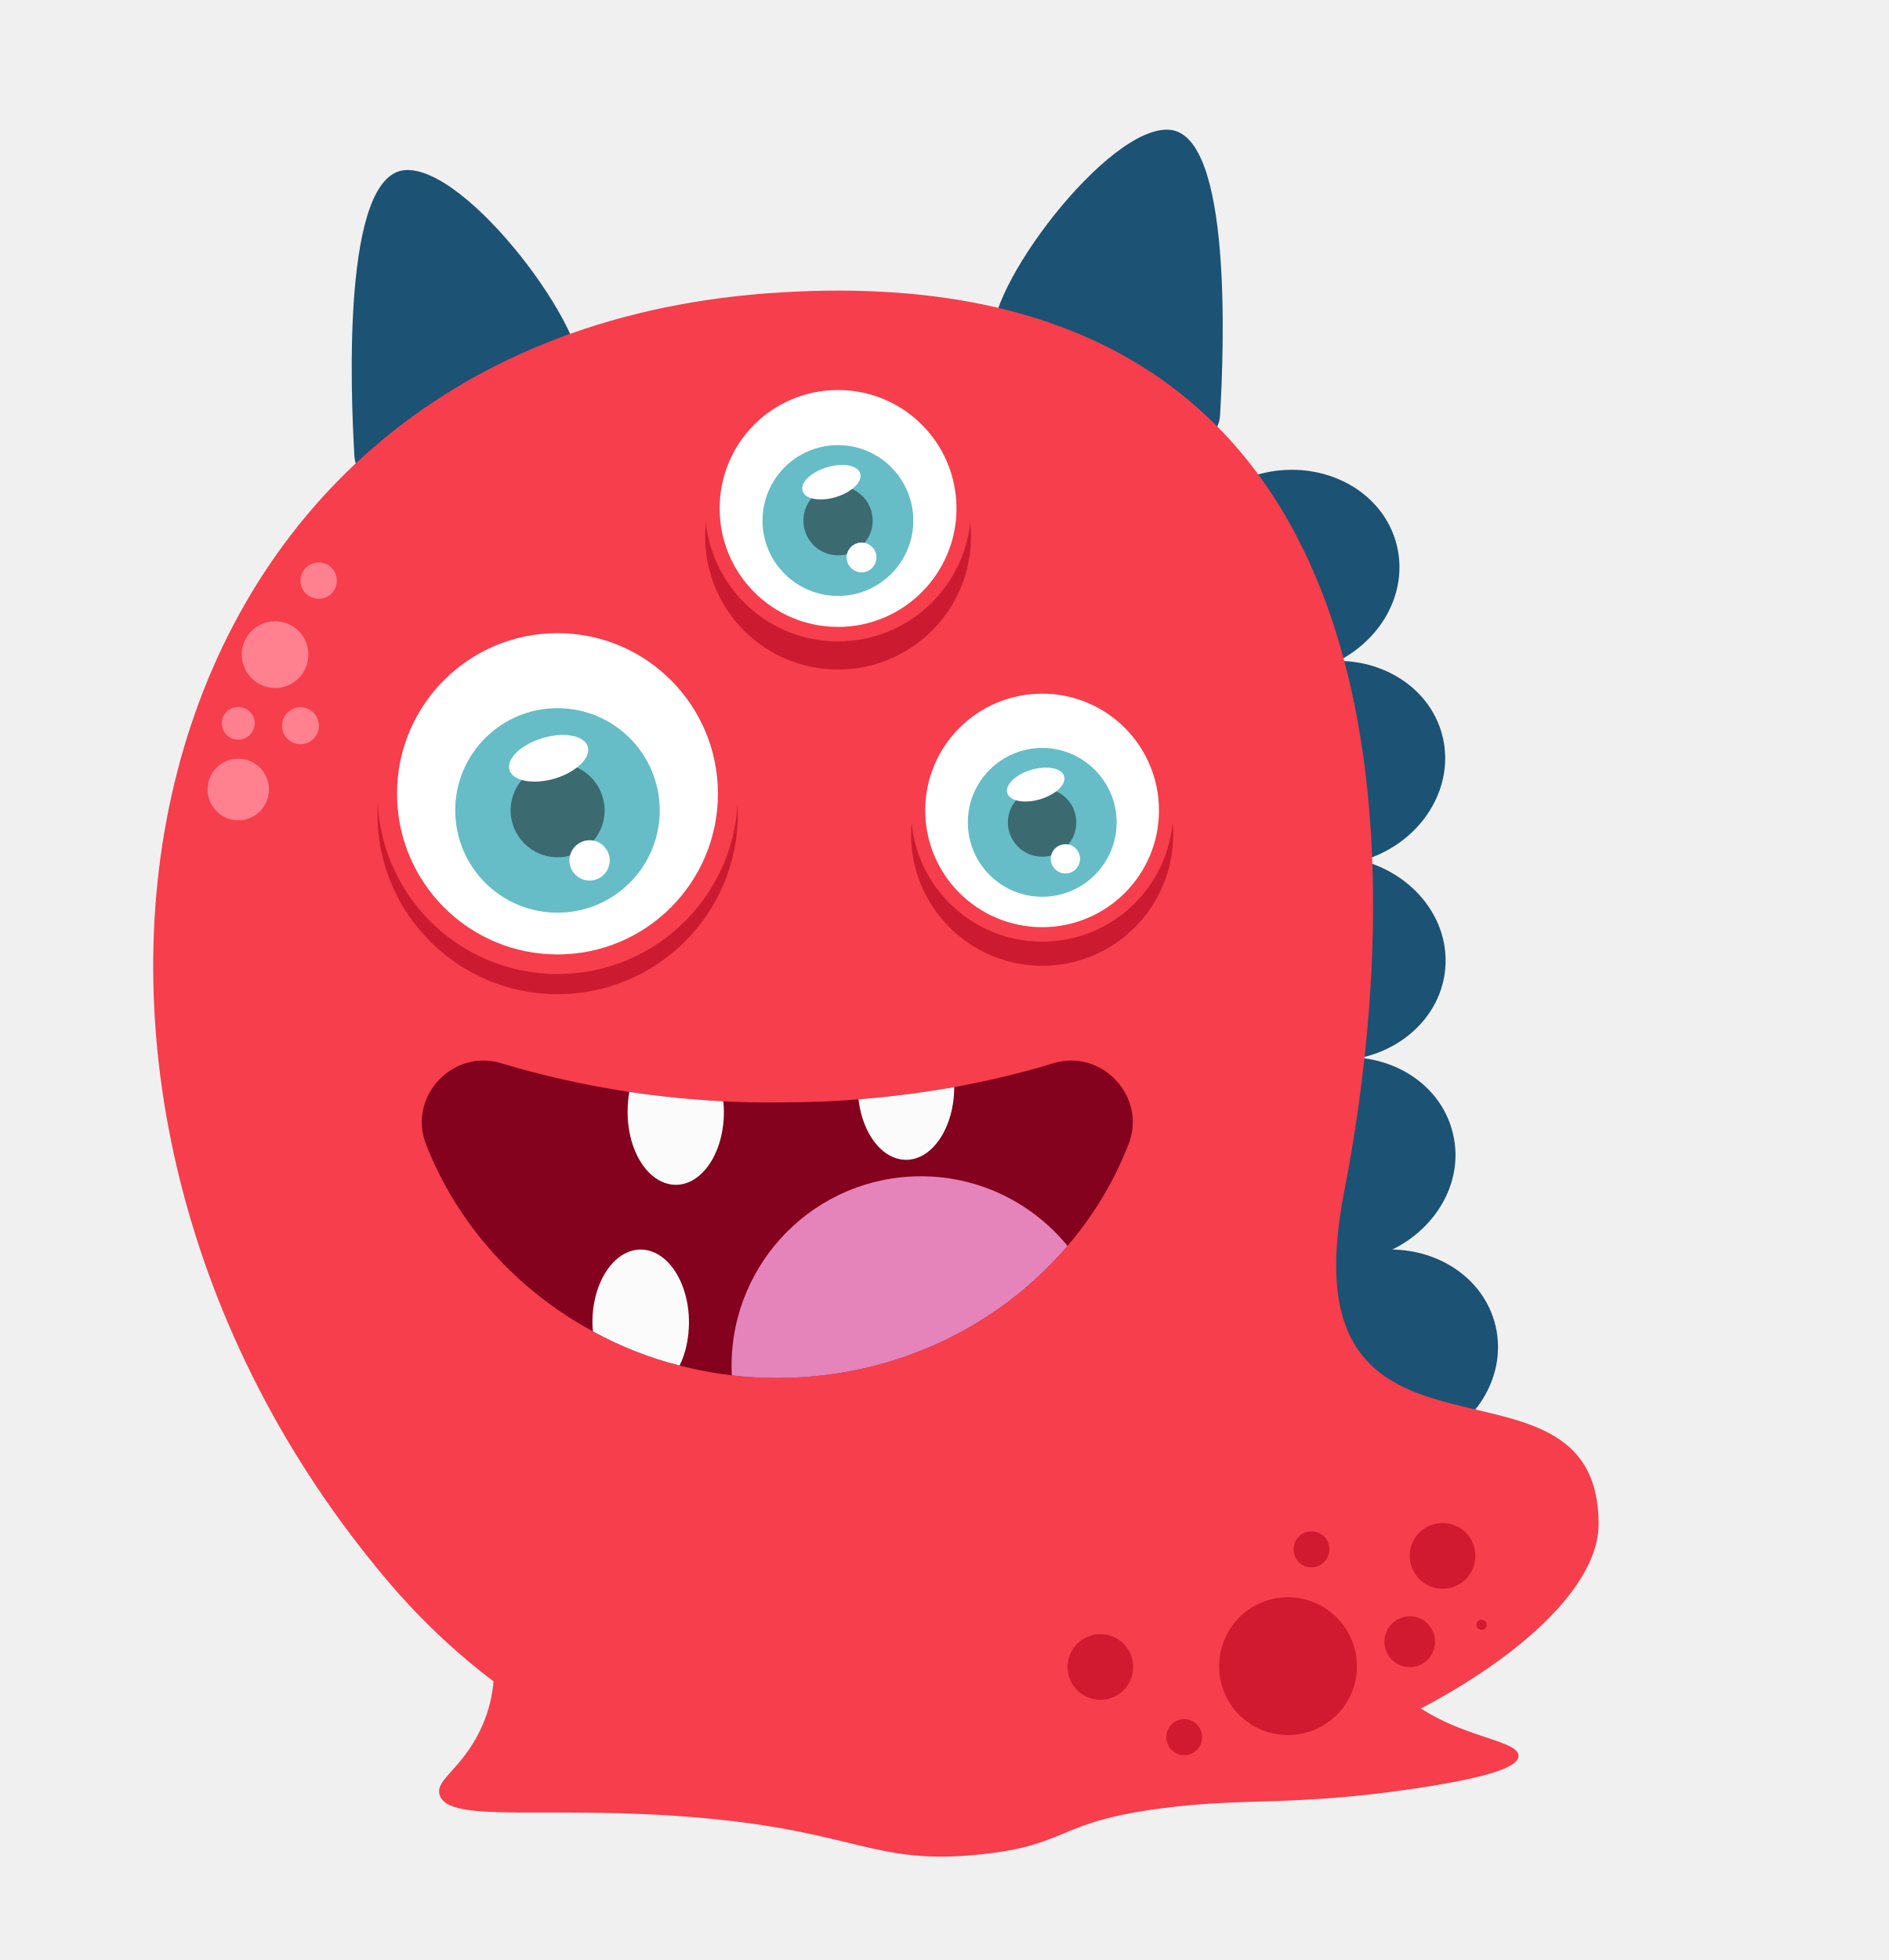
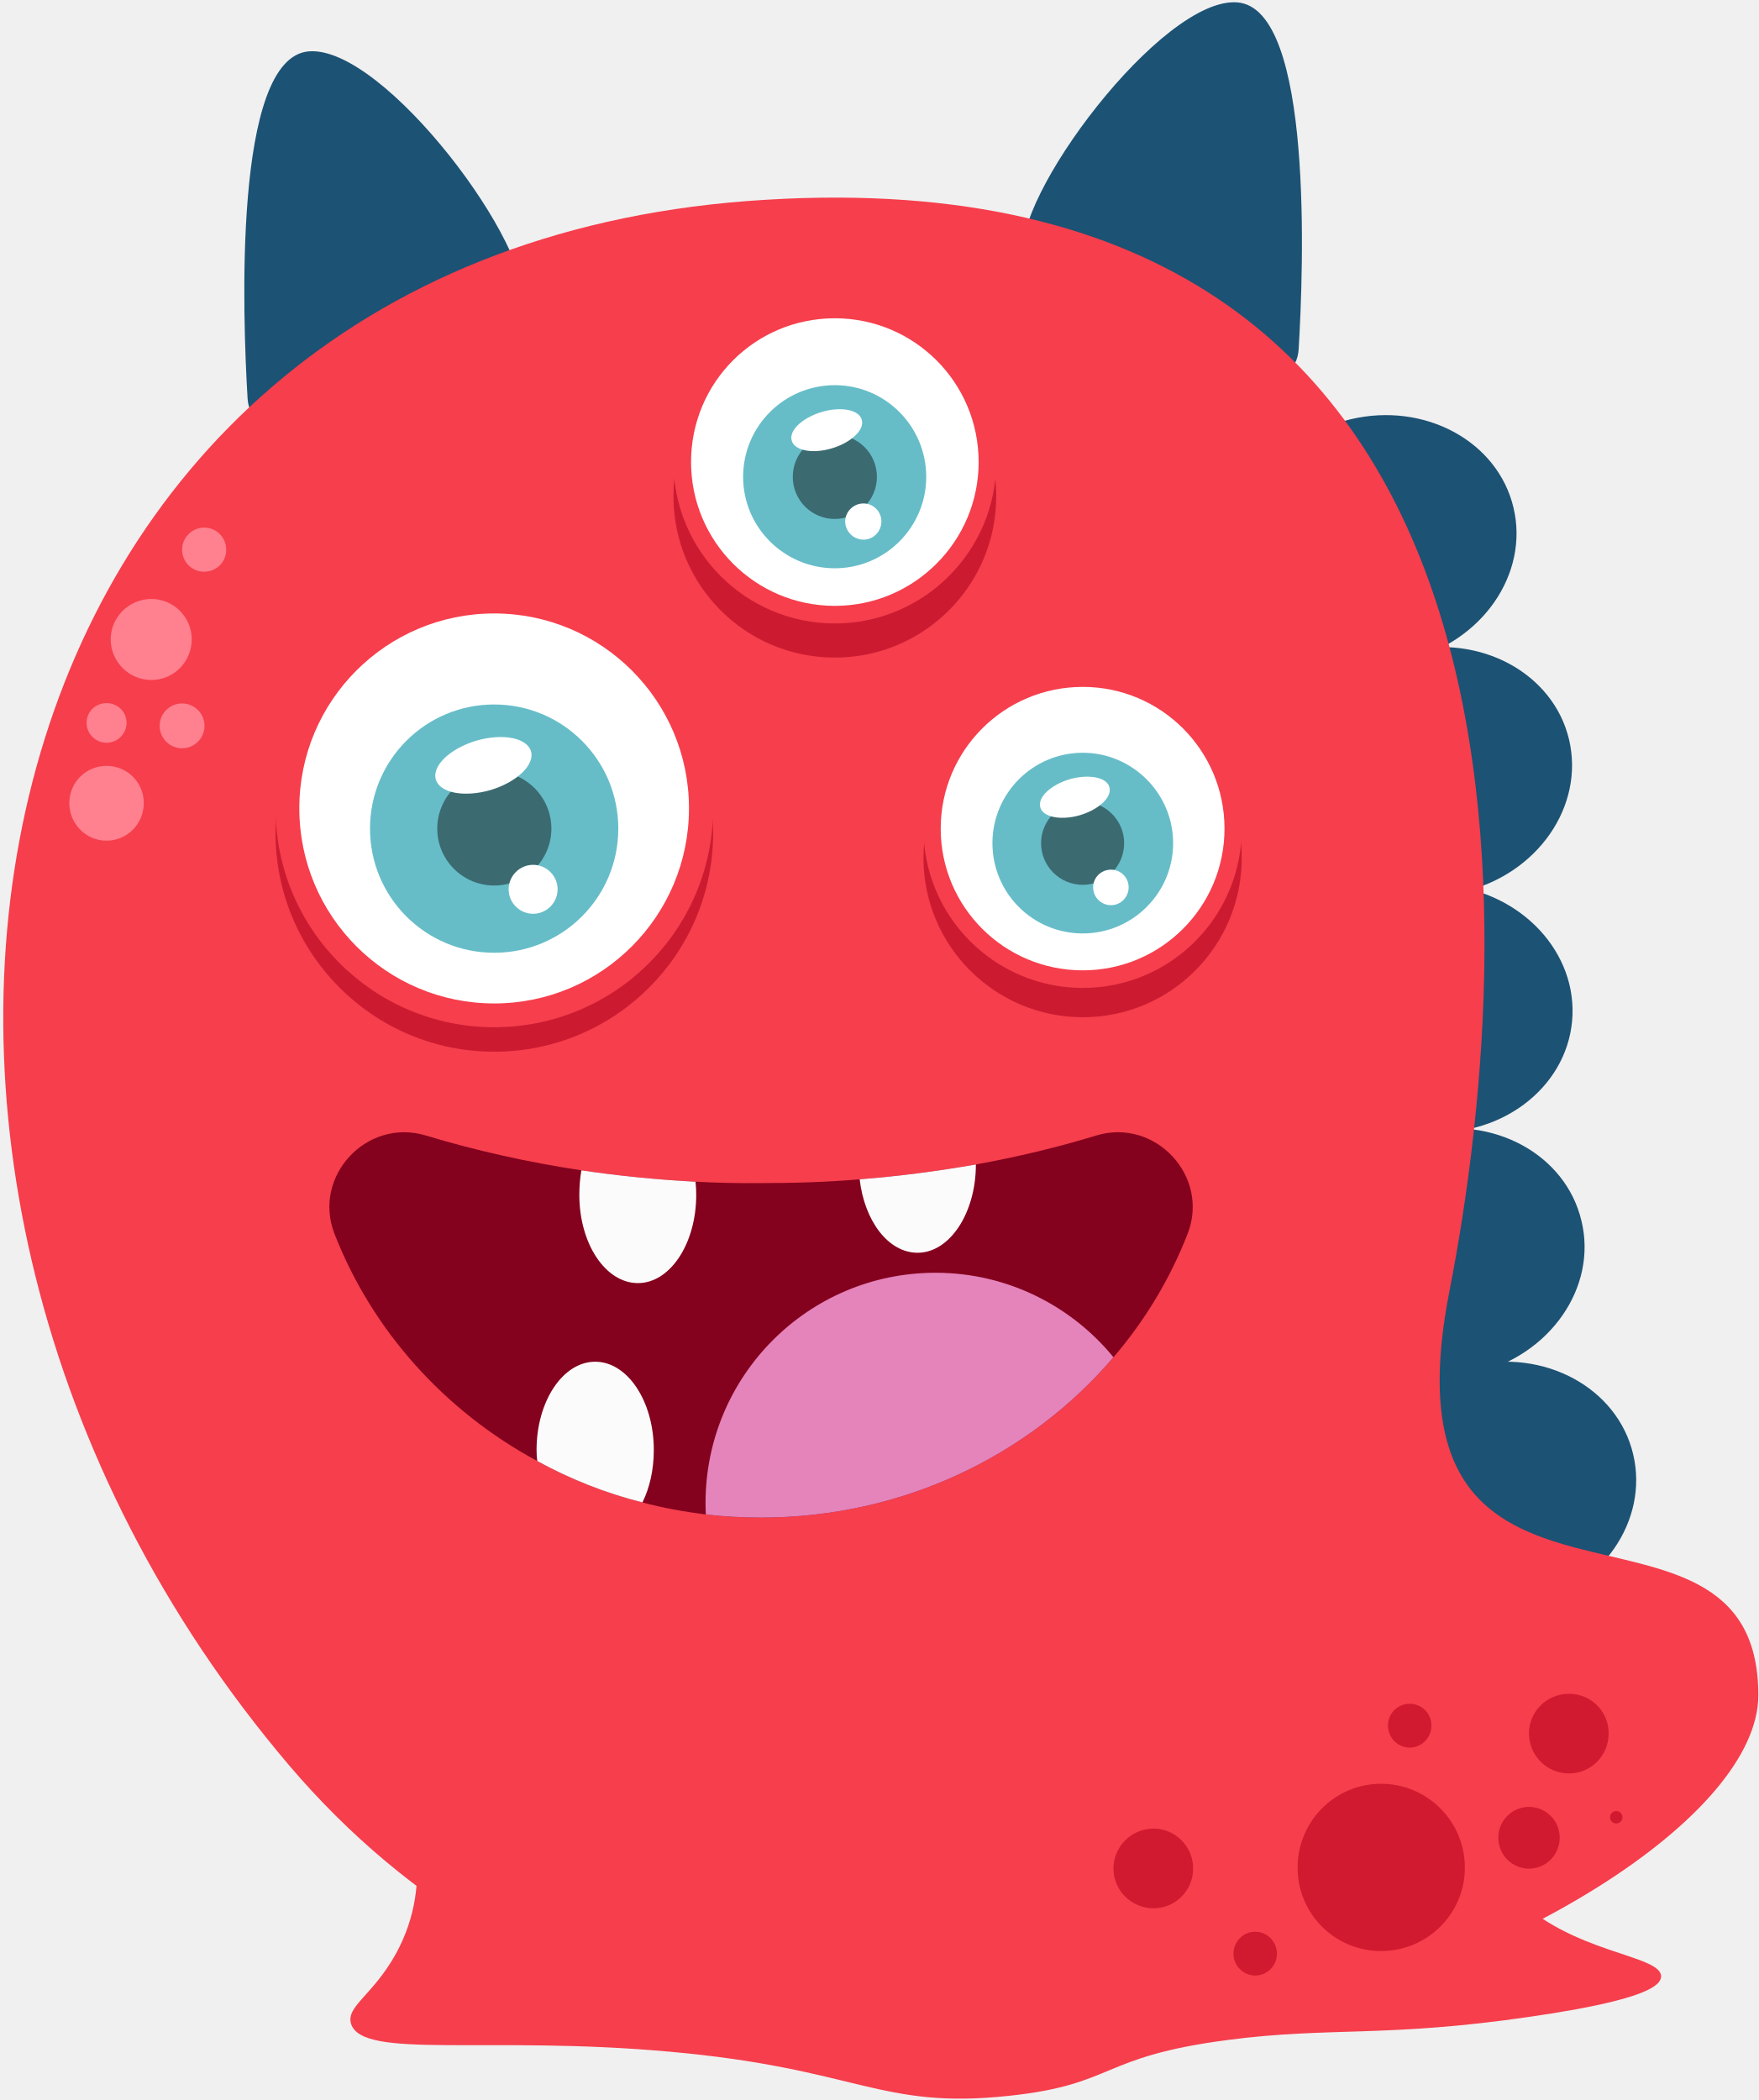
- <svg xmlns="http://www.w3.org/2000/svg" version="1.2" viewBox="0 0 665 690" width="665" height="690">
+ <svg xmlns="http://www.w3.org/2000/svg" version="1.2" viewBox="0 0 510 609" width="510" height="609">
  <style>
		.s0 { fill: #1c5274 } 
		.s1 { fill: #f63e4c } 
		.s2 { fill: #cc1b31 } 
		.s3 { fill: #ffffff } 
		.s4 { fill: #66bdc8 } 
		.s5 { fill: #3c6a71 } 
		.s6 { fill: #84021e } 
		.s7 { fill: #e583bb } 
		.s8 { fill: #fcfbfc } 
		.s9 { fill: #d11930 } 
		.s10 { fill: #ff808f } 
	</style>
  <g id="Object">
    <g id="&lt;Group&gt;">
      <g id="&lt;Group&gt;">
        <g id="&lt;Group&gt;">
-           <path id="&lt;Path&gt;" class="s0" d="m349.9 119.6c-4-16.5 40.1-75.8 62-73.9c22 1.9 19.1 77.2 17.7 100.6c-1.4 23.4-70.6 10.5-79.7-26.7z" />
-           <path id="&lt;Path&gt;" class="s0" d="m124.8 160.6c-1.4-23.4-4.3-98.8 17.7-100.7c21.9-1.9 66 57.5 62 73.9c-9.1 37.3-78.2 50.1-79.7 26.8z" />
+           <path id="&lt;Path&gt;" class="s0" d="m296.9 74.6c-4-16.5 40.1-75.8 62-73.9c22 1.9 19.1 77.2 17.7 100.6c-1.4 23.4-70.6 10.5-79.7-26.7z" />
+           <path id="&lt;Path&gt;" class="s0" d="m71.8 115.6c-1.4-23.4-4.3-98.8 17.7-100.7c21.9-1.9 66 57.5 62 73.9c-9.1 37.3-78.2 50.1-79.7 26.8z" />
        </g>
        <g id="&lt;Group&gt;">
-           <path id="&lt;Path&gt;" class="s0" d="m461.3 236.4c-21.5 5.1-42.7-6.3-47.3-25.6c-4.6-19.3 9.1-39 30.6-44.2c21.5-5.1 42.7 6.3 47.3 25.6c4.6 19.2-9.1 39-30.6 44.2z" />
-           <path id="&lt;Path&gt;" class="s0" d="m477.4 303.6c-21.5 5.2-42.7-6.3-47.3-25.5c-4.6-19.3 9.1-39.1 30.6-44.2c21.5-5.2 42.7 6.3 47.3 25.5c4.6 19.3-9.1 39.1-30.6 44.2z" />
-           <path id="&lt;Path&gt;" class="s0" d="m465.8 373.2c-22-2-38.4-19.6-36.6-39.4c1.8-19.7 21.1-34.1 43.1-32.1c22 2 38.4 19.7 36.6 39.4c-1.8 19.7-21.1 34.1-43.1 32.1z" />
-           <path id="&lt;Path&gt;" class="s0" d="m481.1 443.2c-21.5 5.1-42.7-6.3-47.3-25.6c-4.6-19.2 9.1-39 30.6-44.2c21.5-5.1 42.6 6.3 47.2 25.6c4.7 19.2-9 39-30.5 44.2z" />
-           <path id="&lt;Path&gt;" class="s0" d="m496 510.9c-21.5 5.1-42.7-6.3-47.3-25.6c-4.6-19.2 9.1-39 30.6-44.2c21.5-5.1 42.7 6.3 47.3 25.6c4.6 19.3-9.1 39-30.6 44.2z" />
+           <path id="&lt;Path&gt;" class="s0" d="m408.3 191.4c-21.5 5.1-42.7-6.3-47.3-25.6c-4.6-19.3 9.1-39 30.6-44.2c21.5-5.1 42.7 6.3 47.3 25.6c4.6 19.2-9.1 39-30.6 44.2z" />
+           <path id="&lt;Path&gt;" class="s0" d="m424.4 258.6c-21.5 5.2-42.7-6.3-47.3-25.5c-4.6-19.3 9.1-39.1 30.6-44.2c21.5-5.2 42.7 6.3 47.3 25.5c4.6 19.3-9.1 39.1-30.6 44.2z" />
+           <path id="&lt;Path&gt;" class="s0" d="m412.8 328.2c-22-2-38.4-19.6-36.6-39.4c1.8-19.7 21.1-34.1 43.1-32.1c22 2 38.4 19.7 36.6 39.4c-1.8 19.7-21.1 34.1-43.1 32.1z" />
+           <path id="&lt;Path&gt;" class="s0" d="m428.1 398.2c-21.5 5.1-42.7-6.3-47.3-25.6c-4.6-19.2 9.1-39 30.6-44.2c21.5-5.1 42.6 6.3 47.2 25.6c4.7 19.2-9 39-30.5 44.2z" />
+           <path id="&lt;Path&gt;" class="s0" d="m443 465.9c-21.5 5.1-42.7-6.3-47.3-25.6c-4.6-19.2 9.1-39 30.6-44.2c21.5-5.1 42.7 6.3 47.3 25.6c4.6 19.3-9.1 39-30.6 44.2z" />
        </g>
-         <path id="&lt;Path&gt;" class="s1" d="m269.7 103.3c233.6-17.7 225.3 205.1 203.6 316.3c-21.7 111.3 89.6 47.7 89.6 117c0 69.4-285.1 186.2-426.1 20.3c-147.3-173.4-95.3-436.2 132.9-453.6z" />
+         <path id="&lt;Path&gt;" class="s1" d="m216.7 58.3c233.6-17.7 225.3 205.1 203.6 316.3c-21.7 111.3 89.6 47.7 89.6 117c0 69.4-285.1 186.2-426.1 20.3c-147.3-173.4-95.3-436.2 132.9-453.6z" />
        <g id="&lt;Group&gt;">
-           <path id="&lt;Path&gt;" class="s2" d="m259.8 286.6c0 35-28.4 63.4-63.5 63.4c-35 0-63.4-28.4-63.4-63.4c0-35.1 28.4-63.5 63.4-63.5c35.1 0 63.5 36 63.5 63.5z" />
-           <path id="&lt;Path&gt;" class="s1" d="m259.8 279.4c0 35.1-28.4 63.5-63.5 63.5c-35 0-63.4-28.4-63.4-63.5c0-35 28.4-63.4 63.4-63.4c35.1 0 63.5 28.4 63.5 63.4z" />
-           <path id="&lt;Path&gt;" class="s3" d="m252.8 279.4c0 31.3-25.3 56.6-56.5 56.6c-31.2 0-56.5-25.3-56.5-56.6c0-31.2 25.3-56.5 56.5-56.5c31.2 0 56.5 25.3 56.5 56.5z" />
-           <path id="&lt;Path&gt;" class="s4" d="m232.3 285.3c0 19.9-16.1 36-36 36c-19.9 0-36-16.1-36-36c0-19.9 16.1-36 36-36c19.9 0 36 16.1 36 36z" />
-           <path id="&lt;Path&gt;" class="s5" d="m212.9 285.3c0 9.1-7.4 16.5-16.6 16.5c-9.1 0-16.5-7.4-16.5-16.5c0-9.1 7.4-16.6 16.5-16.6c9.2 0 16.6 7.5 16.6 16.6z" />
-           <path id="&lt;Path&gt;" class="s3" d="m207 262.9c1.1 3.9-4.1 8.9-11.7 11.2c-7.6 2.2-14.7 0.9-15.9-3c-1.2-4 4.1-9 11.7-11.3c7.6-2.2 14.7-0.9 15.9 3.1z" />
-           <path id="&lt;Path&gt;" class="s3" d="m214.7 302.9c0 3.9-3.2 7.1-7.1 7.1c-3.9 0-7.1-3.2-7.1-7.1c0-3.9 3.2-7.1 7.1-7.1c3.9 0 7.1 3.2 7.1 7.1z" />
+           <path id="&lt;Path&gt;" class="s2" d="m206.8 241.6c0 35-28.4 63.4-63.5 63.4c-35 0-63.4-28.4-63.4-63.4c0-35.1 28.4-63.5 63.4-63.5c35.1 0 63.5 36 63.5 63.5z" />
+           <path id="&lt;Path&gt;" class="s1" d="m206.8 234.4c0 35.1-28.4 63.5-63.5 63.5c-35 0-63.4-28.4-63.4-63.5c0-35 28.4-63.4 63.4-63.4c35.1 0 63.5 28.4 63.5 63.4z" />
+           <path id="&lt;Path&gt;" class="s3" d="m199.8 234.4c0 31.3-25.3 56.6-56.5 56.6c-31.2 0-56.5-25.3-56.5-56.6c0-31.2 25.3-56.5 56.5-56.5c31.2 0 56.5 25.3 56.5 56.5z" />
+           <path id="&lt;Path&gt;" class="s4" d="m179.3 240.3c0 19.9-16.1 36-36 36c-19.9 0-36-16.1-36-36c0-19.9 16.1-36 36-36c19.9 0 36 16.1 36 36z" />
+           <path id="&lt;Path&gt;" class="s5" d="m159.9 240.3c0 9.1-7.4 16.5-16.6 16.5c-9.1 0-16.5-7.4-16.5-16.5c0-9.1 7.4-16.6 16.5-16.6c9.2 0 16.6 7.5 16.6 16.6z" />
+           <path id="&lt;Path&gt;" class="s3" d="m154 217.9c1.1 3.9-4.1 8.9-11.7 11.2c-7.6 2.2-14.7 0.9-15.9-3c-1.2-4 4.1-9 11.7-11.3c7.6-2.2 14.7-0.9 15.9 3.1z" />
+           <path id="&lt;Path&gt;" class="s3" d="m161.7 257.9c0 3.9-3.2 7.1-7.1 7.1c-3.9 0-7.1-3.2-7.1-7.1c0-3.9 3.2-7.1 7.1-7.1c3.9 0 7.1 3.2 7.1 7.1z" />
        </g>
        <g id="&lt;Group&gt;">
-           <path id="&lt;Path&gt;" class="s2" d="m413.1 293.8c0 25.5-20.6 46.2-46.1 46.2c-25.5 0-46.2-20.7-46.2-46.2c0-25.5 20.7-46.1 46.2-46.1c25.5 0 46.1 20.6 46.1 46.1z" />
-           <path id="&lt;Path&gt;" class="s1" d="m413.1 285.3c0 25.5-20.6 46.2-46.1 46.2c-25.5 0-46.2-20.7-46.2-46.2c0-25.5 20.7-46.2 46.2-46.2c25.5 0 46.1 20.7 46.1 46.2z" />
-           <path id="&lt;Path&gt;" class="s3" d="m408.1 285.3c0 22.7-18.4 41.1-41.1 41.1c-22.8 0-41.2-18.4-41.2-41.1c0-22.7 18.4-41.1 41.2-41.1c22.7 0 41.1 18.4 41.1 41.1z" />
-           <path id="&lt;Path&gt;" class="s4" d="m393.2 289.5c0 14.5-11.8 26.2-26.2 26.2c-14.5 0-26.2-11.7-26.2-26.2c0-14.4 11.7-26.2 26.2-26.2c14.4 0 26.2 11.8 26.2 26.2z" />
-           <path id="&lt;Path&gt;" class="s5" d="m379 289.5c0 6.7-5.4 12.1-12 12.1c-6.7 0-12.1-5.4-12.1-12.1c0-6.6 5.4-12 12.1-12c6.6 0 12 5.4 12 12z" />
-           <path id="&lt;Path&gt;" class="s3" d="m374.7 273.2c0.9 2.9-2.9 6.5-8.5 8.2c-5.5 1.6-10.7 0.6-11.5-2.2c-0.9-2.9 2.9-6.5 8.4-8.2c5.6-1.6 10.8-0.6 11.6 2.2z" />
-           <path id="&lt;Path&gt;" class="s3" d="m380.3 302.3c0 2.9-2.3 5.2-5.1 5.2c-2.9 0-5.2-2.3-5.2-5.2c0-2.8 2.3-5.1 5.2-5.1c2.8 0 5.1 2.3 5.1 5.1z" />
+           <path id="&lt;Path&gt;" class="s2" d="m360.1 248.8c0 25.5-20.6 46.2-46.1 46.2c-25.5 0-46.2-20.7-46.2-46.2c0-25.5 20.7-46.1 46.2-46.1c25.5 0 46.1 20.6 46.1 46.1z" />
+           <path id="&lt;Path&gt;" class="s1" d="m360.1 240.3c0 25.5-20.6 46.2-46.1 46.2c-25.5 0-46.2-20.7-46.2-46.2c0-25.5 20.7-46.2 46.2-46.2c25.5 0 46.1 20.7 46.1 46.2z" />
+           <path id="&lt;Path&gt;" class="s3" d="m355.1 240.3c0 22.7-18.4 41.1-41.1 41.1c-22.8 0-41.2-18.4-41.2-41.1c0-22.7 18.4-41.1 41.2-41.1c22.7 0 41.1 18.4 41.1 41.1z" />
+           <path id="&lt;Path&gt;" class="s4" d="m340.2 244.5c0 14.5-11.8 26.2-26.2 26.2c-14.5 0-26.2-11.7-26.2-26.2c0-14.4 11.7-26.2 26.2-26.2c14.4 0 26.2 11.8 26.2 26.2z" />
+           <path id="&lt;Path&gt;" class="s5" d="m326 244.5c0 6.7-5.4 12.1-12 12.1c-6.7 0-12.1-5.4-12.1-12.1c0-6.6 5.4-12 12.1-12c6.6 0 12 5.4 12 12z" />
+           <path id="&lt;Path&gt;" class="s3" d="m321.7 228.2c0.9 2.9-2.9 6.5-8.5 8.2c-5.5 1.6-10.7 0.6-11.5-2.2c-0.9-2.9 2.9-6.5 8.4-8.2c5.6-1.6 10.8-0.6 11.6 2.2z" />
+           <path id="&lt;Path&gt;" class="s3" d="m327.3 257.3c0 2.9-2.3 5.2-5.1 5.2c-2.9 0-5.2-2.3-5.2-5.2c0-2.8 2.3-5.1 5.2-5.1c2.8 0 5.1 2.3 5.1 5.1z" />
        </g>
        <g id="&lt;Group&gt;">
-           <path id="&lt;Path&gt;" class="s2" d="m341.9 188.9c0 25.9-21 46.8-46.8 46.8c-25.9 0-46.8-20.9-46.8-46.8c0-25.8 20.9-46.8 46.8-46.8c25.8 0 46.8 21 46.8 46.8z" />
-           <path id="&lt;Path&gt;" class="s1" d="m341.9 179c0 25.8-21 46.8-46.8 46.8c-25.9 0-46.8-21-46.8-46.8c0-25.9 20.9-46.8 46.8-46.8c25.8 0 46.8 20.9 46.8 46.8z" />
-           <path id="&lt;Path&gt;" class="s3" d="m336.8 179c0 23-18.7 41.7-41.7 41.7c-23.1 0-41.7-18.7-41.7-41.7c0-23.1 18.6-41.7 41.7-41.7c23 0 41.7 18.6 41.7 41.7z" />
-           <path id="&lt;Path&gt;" class="s4" d="m321.6 183.3c0 14.6-11.9 26.5-26.5 26.5c-14.7 0-26.6-11.9-26.6-26.5c0-14.7 11.9-26.6 26.6-26.6c14.6 0 26.5 11.9 26.5 26.6z" />
-           <path id="&lt;Path&gt;" class="s5" d="m307.3 183.3c0 6.7-5.5 12.2-12.2 12.2c-6.8 0-12.2-5.5-12.2-12.2c0-6.8 5.4-12.2 12.2-12.2c6.7 0 12.2 5.4 12.2 12.2z" />
-           <path id="&lt;Path&gt;" class="s3" d="m302.9 166.7c0.9 2.9-3 6.6-8.6 8.3c-5.6 1.7-10.9 0.7-11.7-2.2c-0.9-2.9 3-6.6 8.6-8.3c5.6-1.7 10.9-0.7 11.7 2.2z" />
-           <path id="&lt;Path&gt;" class="s3" d="m308.6 196.2c0 2.9-2.3 5.3-5.2 5.3c-2.9 0-5.3-2.4-5.3-5.3c0-2.8 2.4-5.2 5.3-5.2c2.9 0 5.2 2.4 5.2 5.2z" />
+           <path id="&lt;Path&gt;" class="s2" d="m288.9 143.9c0 25.9-21 46.8-46.8 46.8c-25.9 0-46.8-20.9-46.8-46.8c0-25.8 20.9-46.8 46.8-46.8c25.8 0 46.8 21 46.8 46.8z" />
+           <path id="&lt;Path&gt;" class="s1" d="m288.9 134c0 25.8-21 46.8-46.8 46.8c-25.9 0-46.8-21-46.8-46.8c0-25.9 20.9-46.8 46.8-46.8c25.8 0 46.8 20.9 46.8 46.8z" />
+           <path id="&lt;Path&gt;" class="s3" d="m283.8 134c0 23-18.7 41.7-41.7 41.7c-23.1 0-41.7-18.7-41.7-41.7c0-23.1 18.6-41.7 41.7-41.7c23 0 41.7 18.6 41.7 41.7z" />
+           <path id="&lt;Path&gt;" class="s4" d="m268.6 138.3c0 14.6-11.9 26.5-26.5 26.5c-14.7 0-26.6-11.9-26.6-26.5c0-14.7 11.9-26.6 26.6-26.6c14.6 0 26.5 11.9 26.5 26.6z" />
+           <path id="&lt;Path&gt;" class="s5" d="m254.3 138.3c0 6.7-5.5 12.2-12.2 12.2c-6.8 0-12.2-5.5-12.2-12.2c0-6.8 5.4-12.2 12.2-12.2c6.7 0 12.2 5.4 12.2 12.2z" />
+           <path id="&lt;Path&gt;" class="s3" d="m249.9 121.7c0.9 2.9-3 6.6-8.6 8.3c-5.6 1.7-10.9 0.7-11.7-2.2c-0.9-2.9 3-6.6 8.6-8.3c5.6-1.7 10.9-0.7 11.7 2.2z" />
+           <path id="&lt;Path&gt;" class="s3" d="m255.6 151.2c0 2.9-2.3 5.3-5.2 5.3c-2.9 0-5.3-2.4-5.3-5.3c0-2.8 2.4-5.2 5.3-5.2c2.9 0 5.2 2.4 5.2 5.2z" />
        </g>
-         <path id="&lt;Path&gt;" class="s6" d="m397.4 402.8c-5.1 13.1-12.4 25.2-21.5 35.8c-24.2 28.4-61 46.5-102.2 46.5q-8.2 0-16-0.9c-6.3-0.8-12.5-1.9-18.4-3.5c-10.8-2.7-21-6.8-30.5-12c-26.9-14.5-47.9-37.9-58.8-65.9c-6.5-16.7 9.4-33.7 26.5-28.5c14.2 4.3 29.3 7.7 45.1 10.1c10.8 1.6 21.8 2.7 33.1 3.3q9.4 0.5 19 0.4c9.7 0 19.3-0.3 28.6-1.1c11.6-0.9 22.8-2.4 33.7-4.3c12.1-2.2 23.8-5 34.9-8.4c17.1-5.2 33 11.8 26.5 28.5z" />
-         <path id="&lt;Path&gt;" class="s7" d="m375.9 438.6c-24.2 28.4-61 46.5-102.2 46.5q-8.2 0-16-0.9q-0.1-1.7-0.1-3.3c0-36.9 29.8-66.8 66.7-66.8c20.8 0 39.4 9.6 51.6 24.5z" />
-         <path id="&lt;Path&gt;" class="s8" d="m254.9 391.5c0 14.2-7.6 25.6-16.9 25.6c-9.4 0-17-11.4-17-25.6q0-3.7 0.6-7.1c10.8 1.6 21.8 2.7 33.1 3.3q0.2 1.8 0.2 3.8z" />
-         <path id="&lt;Path&gt;" class="s8" d="m336 382.7c0 14.1-7.6 25.6-16.9 25.6c-8.5 0-15.4-9.2-16.8-21.3c11.6-0.9 22.8-2.4 33.7-4.3z" />
-         <path id="&lt;Path&gt;" class="s8" d="m242.6 465.5c0 5.7-1.2 11-3.3 15.2c-10.8-2.7-21-6.8-30.5-12q-0.2-1.5-0.2-3.2c0-14.1 7.6-25.6 17-25.6c9.4 0 17 11.5 17 25.6z" />
-         <path id="&lt;Path&gt;" class="s1" d="m476.2 538.5c7.1 16.4-2.4 37 15.2 55.5c16.8 17.8 43.7 17.7 43.3 24.3c-0.2 2.4-3.9 6.6-37.6 11.5c-42.1 6.2-58.5 2.9-88.1 6.8c-37.5 4.9-32.3 12.9-63.5 16.2c-37.6 4-43.4-7.9-98.2-12.8c-52.8-4.8-89.2 2.4-92.5-8.1c-1.5-5.1 6.3-8.2 13-20.3c12.2-22.2 2.3-41.5 4.4-53.5c9-53.6 276.2-83.7 304-19.6z" />
+         <path id="&lt;Path&gt;" class="s6" d="m344.4 357.8c-5.1 13.1-12.4 25.2-21.5 35.8c-24.2 28.4-61 46.5-102.2 46.5q-8.2 0-16-0.9c-6.3-0.8-12.5-1.9-18.4-3.5c-10.8-2.7-21-6.8-30.5-12c-26.9-14.5-47.9-37.9-58.8-65.9c-6.5-16.7 9.4-33.7 26.5-28.5c14.2 4.3 29.3 7.7 45.1 10.1c10.8 1.6 21.8 2.7 33.1 3.3q9.4 0.5 19 0.4c9.7 0 19.3-0.3 28.6-1.1c11.6-0.9 22.8-2.4 33.7-4.3c12.1-2.2 23.8-5 34.9-8.4c17.1-5.2 33 11.8 26.5 28.5z" />
+         <path id="&lt;Path&gt;" class="s7" d="m322.9 393.6c-24.2 28.4-61 46.5-102.2 46.5q-8.2 0-16-0.9q-0.1-1.7-0.1-3.3c0-36.9 29.8-66.8 66.7-66.8c20.8 0 39.4 9.6 51.6 24.5z" />
+         <path id="&lt;Path&gt;" class="s8" d="m201.9 346.5c0 14.2-7.6 25.6-16.9 25.6c-9.4 0-17-11.4-17-25.6q0-3.7 0.6-7.1c10.8 1.6 21.8 2.7 33.1 3.3q0.2 1.8 0.2 3.8z" />
+         <path id="&lt;Path&gt;" class="s8" d="m283 337.7c0 14.1-7.6 25.6-16.9 25.6c-8.5 0-15.4-9.2-16.8-21.3c11.6-0.9 22.8-2.4 33.7-4.3z" />
+         <path id="&lt;Path&gt;" class="s8" d="m189.6 420.5c0 5.7-1.2 11-3.3 15.2c-10.8-2.7-21-6.8-30.5-12q-0.2-1.5-0.2-3.2c0-14.1 7.6-25.6 17-25.6c9.4 0 17 11.5 17 25.6z" />
+         <path id="&lt;Path&gt;" class="s1" d="m423.2 493.5c7.1 16.4-2.4 37 15.2 55.5c16.8 17.8 43.7 17.7 43.3 24.3c-0.2 2.4-3.9 6.6-37.6 11.5c-42.1 6.2-58.5 2.9-88.1 6.8c-37.5 4.9-32.3 12.9-63.5 16.2c-37.6 4-43.4-7.9-98.2-12.8c-52.8-4.8-89.2 2.4-92.5-8.1c-1.5-5.1 6.3-8.2 13-20.3c12.2-22.2 2.3-41.5 4.4-53.5c9-53.6 276.2-83.7 304-19.6z" />
        <g id="&lt;Group&gt;">
          <g id="&lt;Group&gt;">
-             <path id="&lt;Path&gt;" class="s9" d="m519.5 547.7c0 6.4-5.1 11.6-11.5 11.6c-6.4 0-11.6-5.2-11.6-11.6c0-6.4 5.2-11.5 11.6-11.5c6.4 0 11.5 5.1 11.5 11.5z" />
+             <path id="&lt;Path&gt;" class="s9" d="m466.5 502.7c0 6.4-5.1 11.6-11.5 11.6c-6.4 0-11.6-5.2-11.6-11.6c0-6.4 5.2-11.5 11.6-11.5c6.4 0 11.5 5.1 11.5 11.5z" />
          </g>
          <g id="&lt;Group&gt;">
-             <path id="&lt;Path&gt;" class="s9" d="m399 586.9c0 6.3-5.1 11.5-11.5 11.5c-6.4 0-11.6-5.2-11.6-11.5c0-6.4 5.2-11.6 11.6-11.6c6.4 0 11.5 5.2 11.5 11.6z" />
+             <path id="&lt;Path&gt;" class="s9" d="m346 541.9c0 6.3-5.1 11.5-11.5 11.5c-6.4 0-11.6-5.2-11.6-11.5c0-6.4 5.2-11.6 11.6-11.6c6.4 0 11.5 5.2 11.5 11.6z" />
          </g>
          <g id="&lt;Group&gt;">
-             <path id="&lt;Path&gt;" class="s9" d="m505.3 577.9c0 5-4 9-8.9 9c-4.9 0-8.9-4-8.9-9c0-4.9 4-8.9 8.9-8.9c4.9 0 8.9 4 8.9 8.9z" />
+             <path id="&lt;Path&gt;" class="s9" d="m452.3 532.9c0 5-4 9-8.9 9c-4.9 0-8.9-4-8.9-9c0-4.9 4-8.9 8.9-8.9c4.9 0 8.9 4 8.9 8.9z" />
          </g>
          <g id="&lt;Group&gt;">
-             <path id="&lt;Path&gt;" class="s9" d="m477.8 586.6c0 13.4-10.9 24.2-24.3 24.2c-13.4 0-24.2-10.8-24.2-24.2c0-13.4 10.8-24.3 24.2-24.3c13.4 0 24.3 10.9 24.3 24.3z" />
+             <path id="&lt;Path&gt;" class="s9" d="m424.8 541.6c0 13.4-10.9 24.2-24.3 24.2c-13.4 0-24.2-10.8-24.2-24.2c0-13.4 10.8-24.3 24.2-24.3c13.4 0 24.3 10.9 24.3 24.3z" />
          </g>
-           <path id="&lt;Path&gt;" class="s9" d="m423.3 611.6c0 3.4-2.8 6.3-6.3 6.3c-3.5 0-6.3-2.9-6.3-6.3c0-3.5 2.8-6.4 6.3-6.4c3.5 0 6.3 2.9 6.3 6.4z" />
-           <path id="&lt;Path&gt;" class="s9" d="m468.1 545.4c0 3.5-2.8 6.4-6.3 6.4c-3.5 0-6.3-2.9-6.3-6.4c0-3.5 2.8-6.3 6.3-6.3c3.5 0 6.3 2.8 6.3 6.3z" />
-           <path id="&lt;Path&gt;" class="s9" d="m523.5 572c0 1-0.8 1.8-1.8 1.8c-1 0-1.8-0.8-1.8-1.8c0-1 0.8-1.8 1.8-1.8c1 0 1.8 0.8 1.8 1.8z" />
+           <path id="&lt;Path&gt;" class="s9" d="m370.3 566.6c0 3.4-2.8 6.3-6.3 6.3c-3.5 0-6.3-2.9-6.3-6.3c0-3.5 2.8-6.4 6.3-6.4c3.5 0 6.3 2.9 6.3 6.4z" />
+           <path id="&lt;Path&gt;" class="s9" d="m415.1 500.4c0 3.5-2.8 6.4-6.3 6.4c-3.5 0-6.3-2.9-6.3-6.4c0-3.5 2.8-6.3 6.3-6.3c3.5 0 6.3 2.8 6.3 6.3z" />
+           <path id="&lt;Path&gt;" class="s9" d="m470.5 527c0 1-0.8 1.8-1.8 1.8c-1 0-1.8-0.8-1.8-1.8c0-1 0.8-1.8 1.8-1.8c1 0 1.8 0.8 1.8 1.8z" />
        </g>
        <g id="&lt;Group&gt;">
          <g id="&lt;Group&gt;">
-             <path id="&lt;Path&gt;" class="s10" d="m118.6 204.4c0 3.6-2.8 6.4-6.4 6.4c-3.5 0-6.4-2.8-6.4-6.4c0-3.5 2.9-6.4 6.4-6.4c3.6 0 6.4 2.9 6.4 6.4z" />
+             <path id="&lt;Path&gt;" class="s10" d="m65.6 159.4c0 3.6-2.8 6.4-6.4 6.4c-3.5 0-6.4-2.8-6.4-6.4c0-3.5 2.9-6.4 6.4-6.4c3.6 0 6.4 2.9 6.4 6.4z" />
          </g>
          <g id="&lt;Group&gt;">
-             <path id="&lt;Path&gt;" class="s10" d="m108.6 230.4c0 6.5-5.2 11.8-11.7 11.8c-6.5 0-11.8-5.3-11.8-11.8c0-6.4 5.3-11.7 11.8-11.7c6.5 0 11.7 5.3 11.7 11.7z" />
+             <path id="&lt;Path&gt;" class="s10" d="m55.6 185.4c0 6.5-5.2 11.8-11.7 11.8c-6.5 0-11.8-5.3-11.8-11.8c0-6.4 5.3-11.7 11.8-11.7c6.5 0 11.7 5.3 11.7 11.7z" />
          </g>
          <g id="&lt;Group&gt;">
-             <path id="&lt;Path&gt;" class="s10" d="m89.7 254.6c0 3.2-2.6 5.8-5.8 5.8c-3.2 0-5.8-2.6-5.8-5.8c0-3.2 2.6-5.7 5.8-5.7c3.2 0 5.8 2.5 5.8 5.7z" />
+             <path id="&lt;Path&gt;" class="s10" d="m36.7 209.6c0 3.2-2.6 5.8-5.8 5.8c-3.2 0-5.8-2.6-5.8-5.8c0-3.2 2.6-5.7 5.8-5.7c3.2 0 5.8 2.5 5.8 5.7z" />
          </g>
          <g id="&lt;Group&gt;">
-             <path id="&lt;Path&gt;" class="s10" d="m112.3 255.5c0 3.6-2.9 6.5-6.5 6.5c-3.6 0-6.5-2.9-6.5-6.5c0-3.6 2.9-6.5 6.5-6.5c3.6 0 6.5 2.9 6.5 6.5z" />
+             <path id="&lt;Path&gt;" class="s10" d="m59.3 210.5c0 3.6-2.9 6.5-6.5 6.5c-3.6 0-6.5-2.9-6.5-6.5c0-3.6 2.9-6.5 6.5-6.5c3.6 0 6.5 2.9 6.5 6.5z" />
          </g>
          <g id="&lt;Group&gt;">
-             <path id="&lt;Path&gt;" class="s10" d="m94.7 277.9c0 6-4.8 10.9-10.8 10.9c-6 0-10.8-4.9-10.8-10.9c0-6 4.8-10.8 10.8-10.8c6 0 10.8 4.8 10.8 10.8z" />
+             <path id="&lt;Path&gt;" class="s10" d="m41.7 232.9c0 6-4.8 10.9-10.8 10.9c-6 0-10.8-4.9-10.8-10.9c0-6 4.8-10.8 10.8-10.8c6 0 10.8 4.8 10.8 10.8z" />
          </g>
        </g>
      </g>
    </g>
  </g>
</svg>
